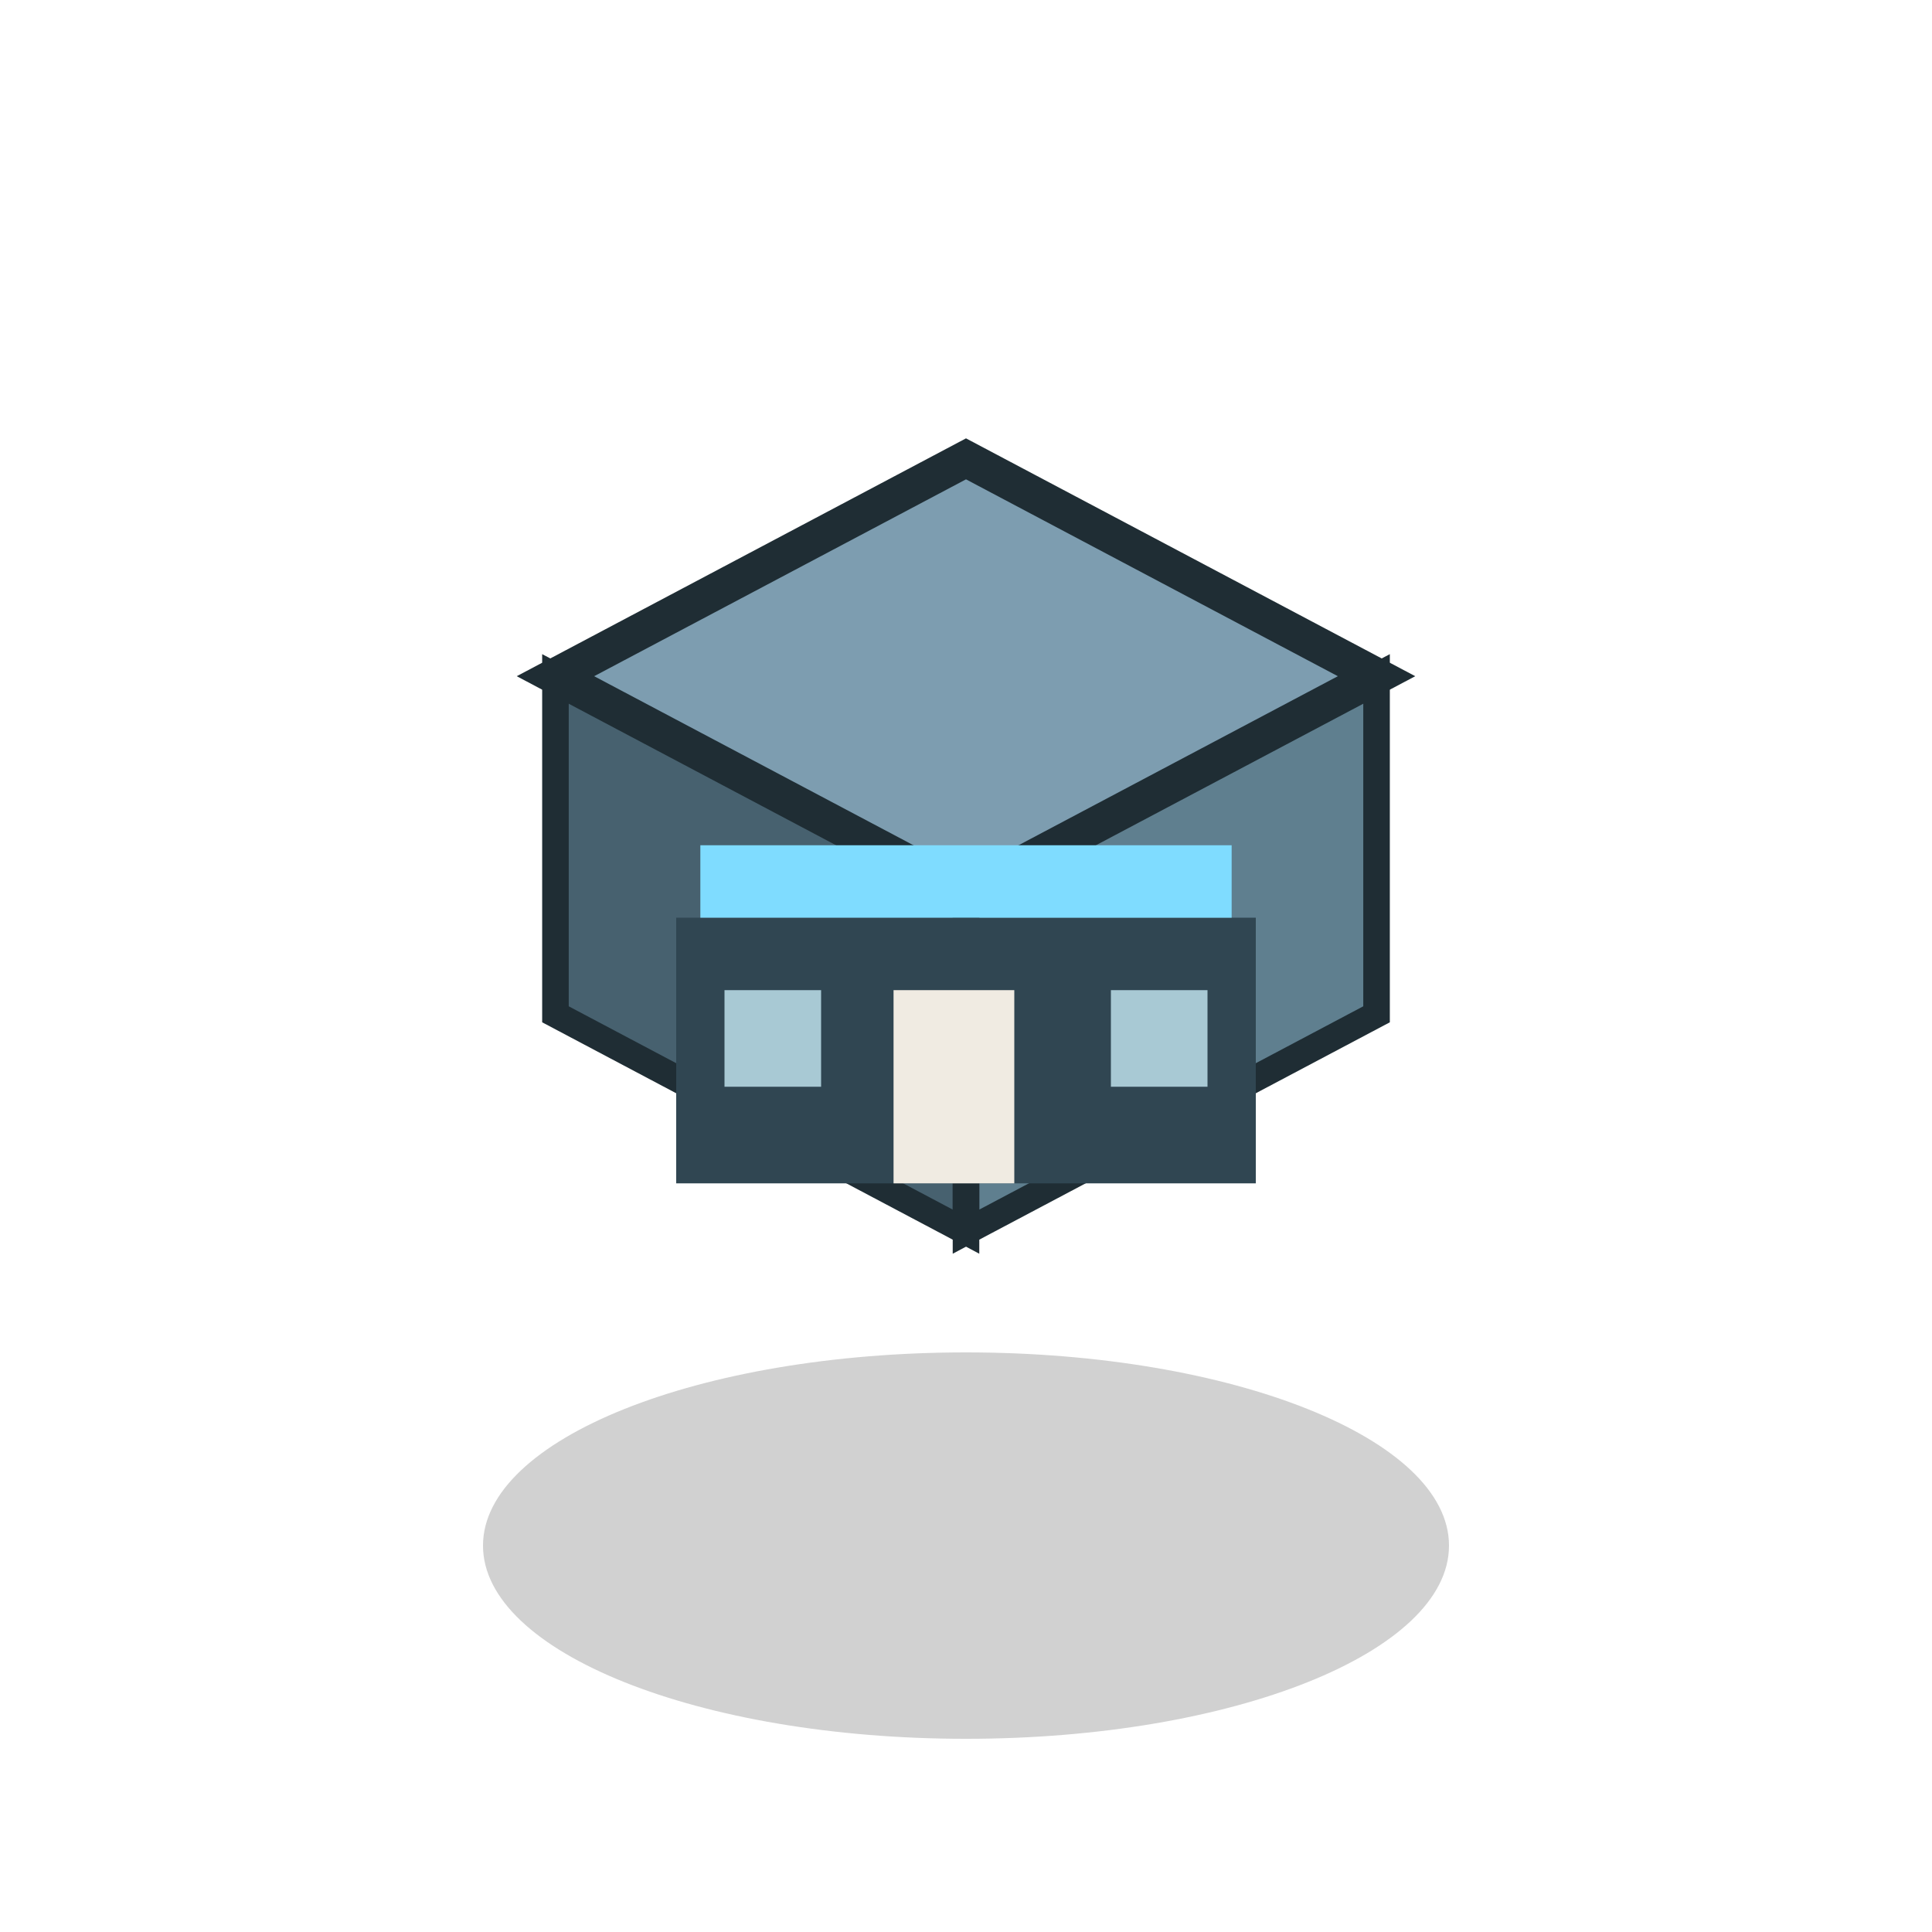
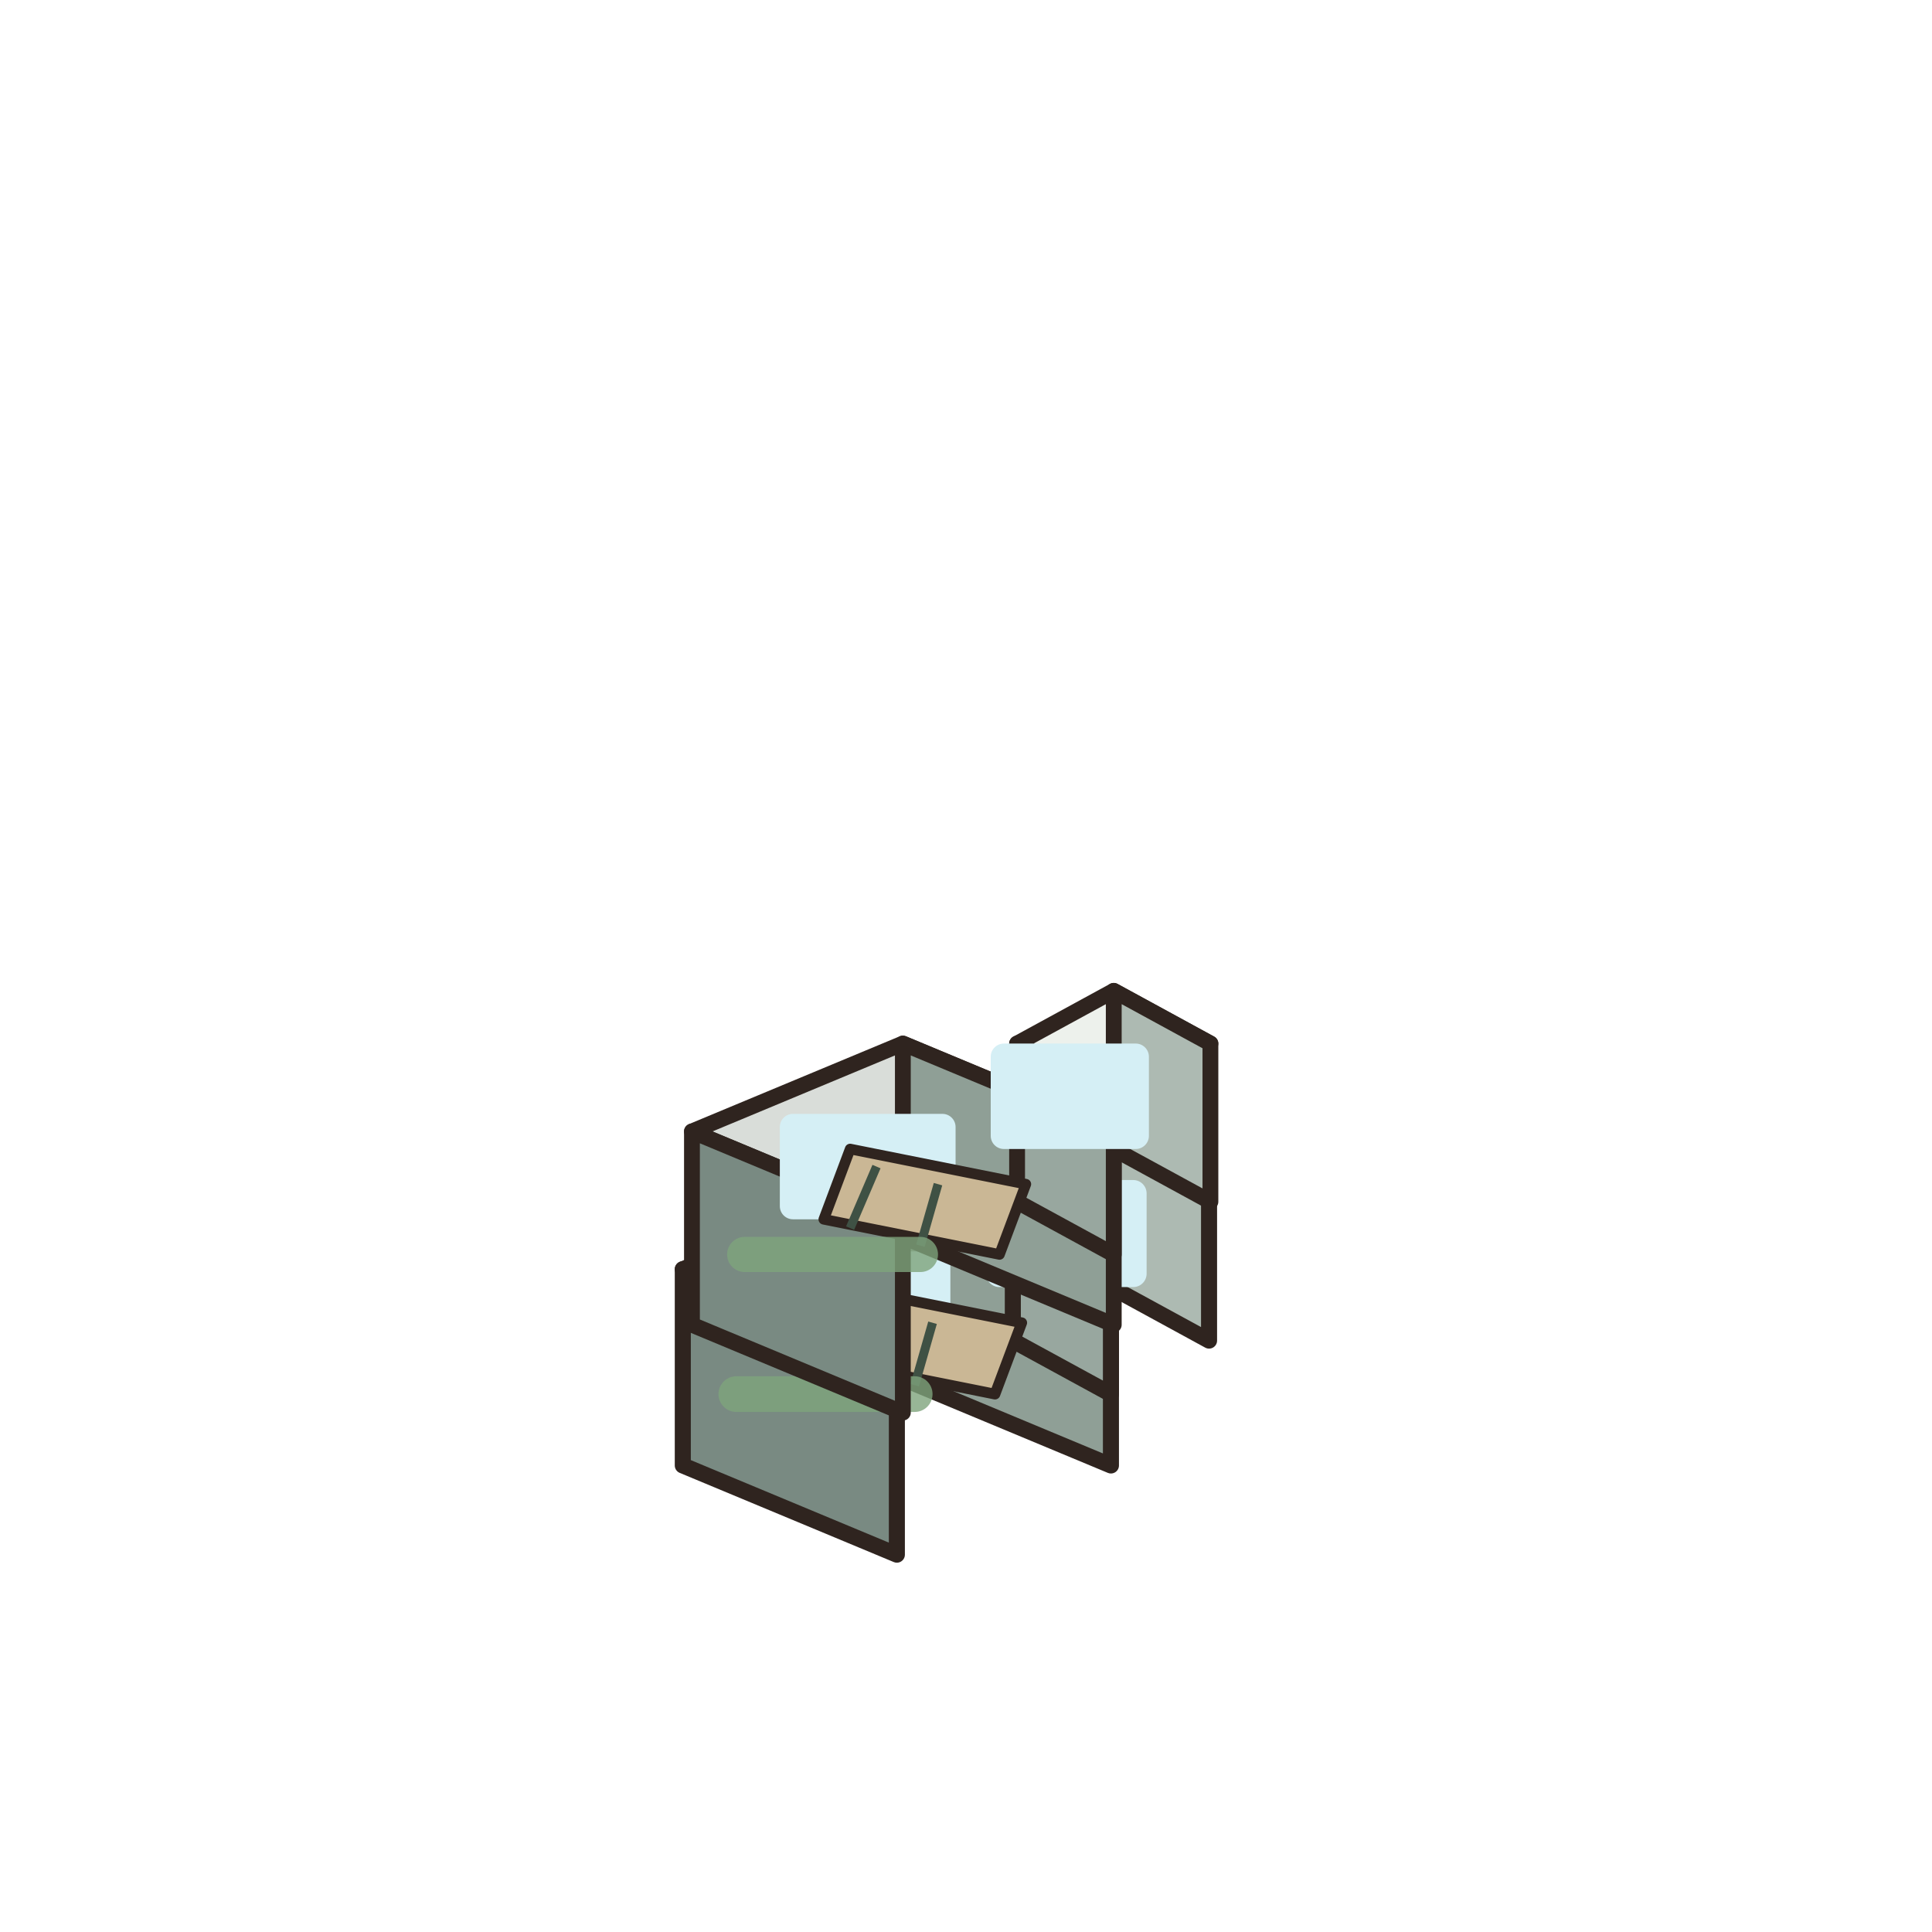
- <svg xmlns="http://www.w3.org/2000/svg" viewBox="0 0 160 160">
-   <ellipse cx="80" cy="128" rx="40" ry="16" fill="rgba(0,0,0,0.18)" />
-   <polygon points="46,56 80,74 80,102 46,84" fill="#47616f" />
-   <polygon points="114,56 80,74 80,102 114,84" fill="#5f7f8f" />
-   <polygon points="80,38 114,56 80,74 46,56" fill="#7d9db0" />
-   <polygon points="80,38 114,56 80,74 46,56" fill="none" stroke="#1f2d34" stroke-width="3" />
-   <polygon points="46,56 80,74 80,102 46,84" fill="none" stroke="#1f2d34" stroke-width="2.2" />
-   <polygon points="114,56 80,74 80,102 114,84" fill="none" stroke="#1f2d34" stroke-width="2.2" />
-   <rect x="56" y="76" width="48" height="22" fill="#304652" />
-   <rect x="74" y="82" width="10" height="16" fill="#f0ebe2" />
-   <rect x="60" y="82" width="8" height="8" fill="#a8c9d4" />
-   <rect x="92" y="82" width="8" height="8" fill="#a8c9d4" />
-   <rect x="58" y="70" width="44" height="6" fill="#7fdcff" />
+ <svg xmlns="http://www.w3.org/2000/svg" viewBox="0 0 160 160" fill="none">
+   <g id="house-wealthy casa-residencial-moderna-1-asset" data-asset-type="house-wealthy casa-residencial-moderna-1" data-category="wealthy" data-density="low">
+     <g transform="translate(10 21.67) scale(0.7292)" id="house-wealthy casa-residencial-moderna-1-render-root">
+       <g id="placement-anchor-shadow-2" transform="translate(-5 -5) scale(1.005)" data-module-id="anchor-shadow" data-node-id="anchor-shadow-2" data-layer="midground" />
+       <g id="placement-house-wealthy-core-1" transform="translate(-1 3) scale(1.013)" data-module-id="house-wealthy-core" data-node-id="house-wealthy-core-1" data-layer="foreground">
+         <g>
+           <polygon points="88,100 112,110 88,120 64,110" fill="#d9ddd9" stroke="#2f241f" stroke-width="1.8" stroke-linejoin="round" />
+           <polygon points="64,110 88,120 88,142 64,132" fill="#798a82" stroke="#2f241f" stroke-width="1.8" stroke-linejoin="round" />
+           <polygon points="88,100 112,110 112,132 88,122" fill="#8f9f96" stroke="#2f241f" stroke-width="1.8" stroke-linejoin="round" />
+         </g>
+         <g>
+           <polygon points="112,94 123,100 112,106 101,100" fill="#edf1ec" stroke="#2f241f" stroke-width="1.8" stroke-linejoin="round" />
+           <polygon points="101,100 112,106 112,124 101,118" fill="#98a79f" stroke="#2f241f" stroke-width="1.8" stroke-linejoin="round" />
+           <polygon points="112,94 123,100 123,118 112,112" fill="#adbab2" stroke="#2f241f" stroke-width="1.8" stroke-linejoin="round" />
+         </g>
+         <rect x="74" y="108" width="20" height="12" fill="#d5eff5" rx="1.5" />
+         <rect x="98" y="100" width="18" height="12" fill="#d5eff5" rx="1.5" />
+         <g>
+           <polygon points="82,112 102,116 99,124 79,120" fill="#cab795" stroke="#2f241f" stroke-width="1.2" stroke-linejoin="round" />
+           <line x1="85" y1="114" x2="82" y2="121" stroke="#3f5144" stroke-width="1" />
+           <line x1="92" y1="116" x2="90" y2="123" stroke="#3f5144" stroke-width="1" />
+         </g>
+         <rect x="68" y="122" width="24" height="4" fill="#7ea47c" rx="2" opacity="0.8" />
+       </g>
+       <g id="placement-house-wealthy-core-3" transform="translate(1 -11) scale(0.998)" data-module-id="house-wealthy-core" data-node-id="house-wealthy-core-3" data-layer="overlay">
+         <g>
+           <polygon points="88,100 112,110 88,120 64,110" fill="#d9ddd9" stroke="#2f241f" stroke-width="1.8" stroke-linejoin="round" />
+           <polygon points="64,110 88,120 88,142 64,132" fill="#798a82" stroke="#2f241f" stroke-width="1.8" stroke-linejoin="round" />
+           <polygon points="88,100 112,110 112,132 88,122" fill="#8f9f96" stroke="#2f241f" stroke-width="1.8" stroke-linejoin="round" />
+         </g>
+         <g>
+           <polygon points="112,94 123,100 112,106 101,100" fill="#edf1ec" stroke="#2f241f" stroke-width="1.8" stroke-linejoin="round" />
+           <polygon points="101,100 112,106 112,124 101,118" fill="#98a79f" stroke="#2f241f" stroke-width="1.8" stroke-linejoin="round" />
+           <polygon points="112,94 123,100 123,118 112,112" fill="#adbab2" stroke="#2f241f" stroke-width="1.8" stroke-linejoin="round" />
+         </g>
+         <rect x="74" y="108" width="20" height="12" fill="#d5eff5" rx="1.5" />
+         <rect x="98" y="100" width="18" height="12" fill="#d5eff5" rx="1.5" />
+         <g>
+           <polygon points="82,112 102,116 99,124 79,120" fill="#cab795" stroke="#2f241f" stroke-width="1.2" stroke-linejoin="round" />
+           <line x1="85" y1="114" x2="82" y2="121" stroke="#3f5144" stroke-width="1" />
+           <line x1="92" y1="116" x2="90" y2="123" stroke="#3f5144" stroke-width="1" />
+         </g>
+         <rect x="68" y="122" width="24" height="4" fill="#7ea47c" rx="2" opacity="0.8" />
+       </g>
+     </g>
+   </g>
</svg>
